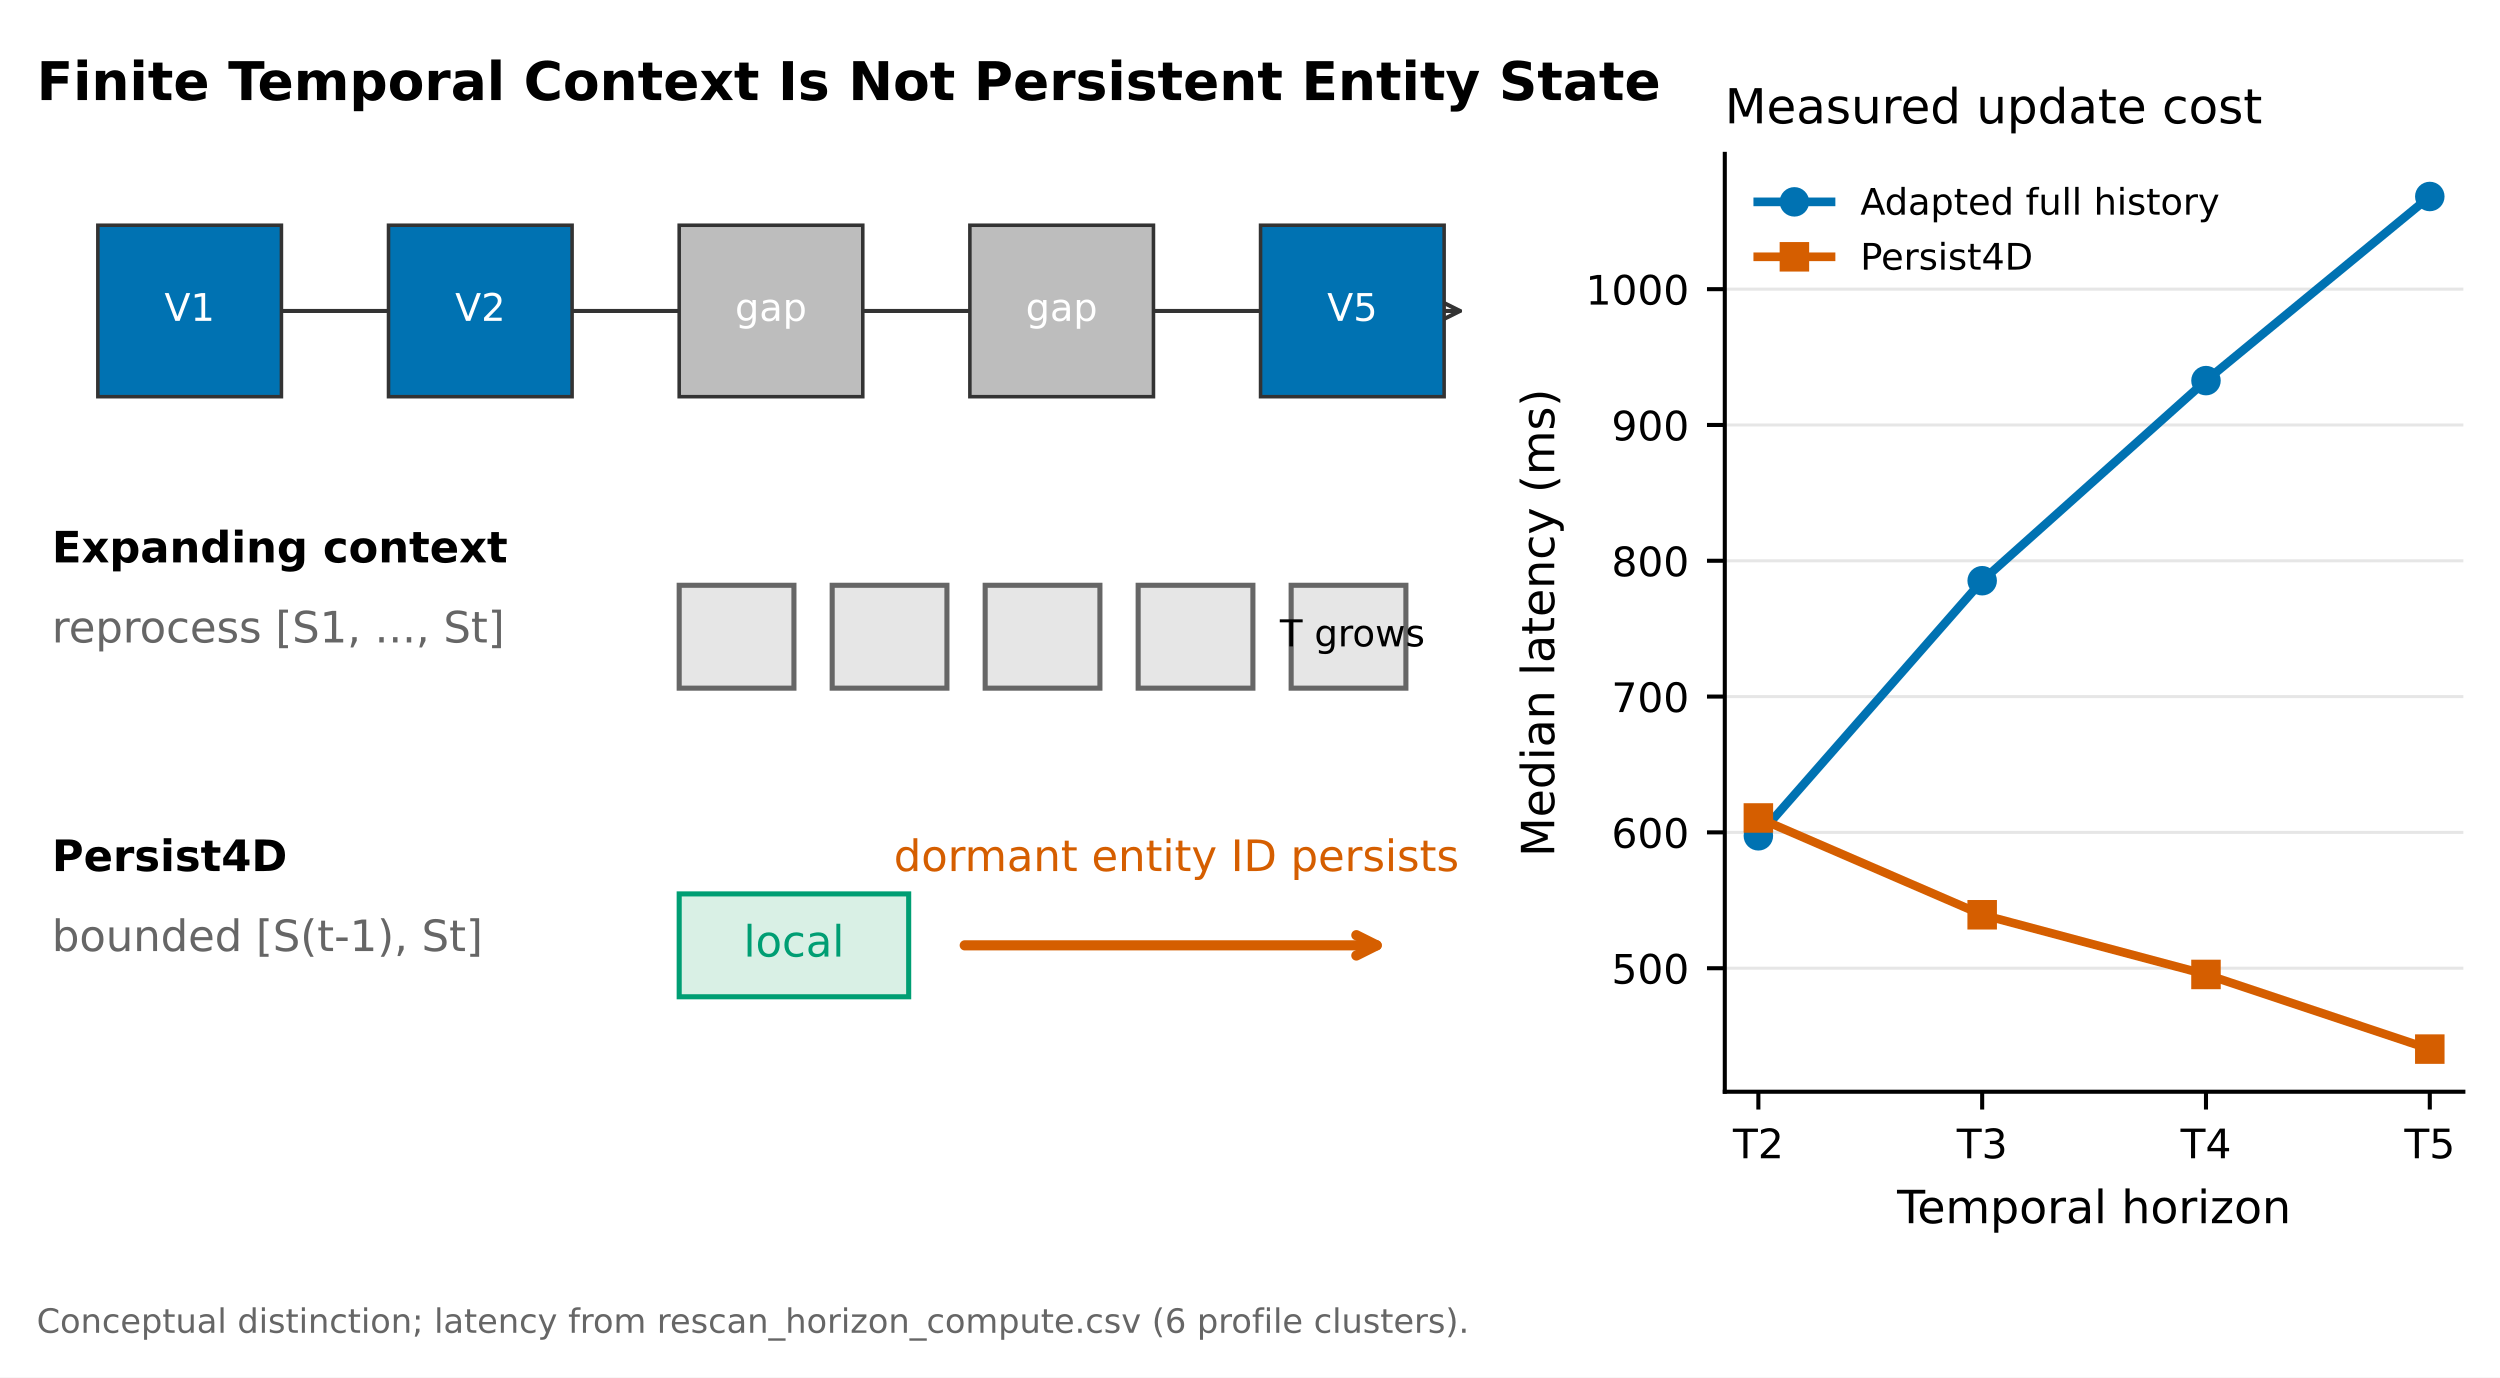
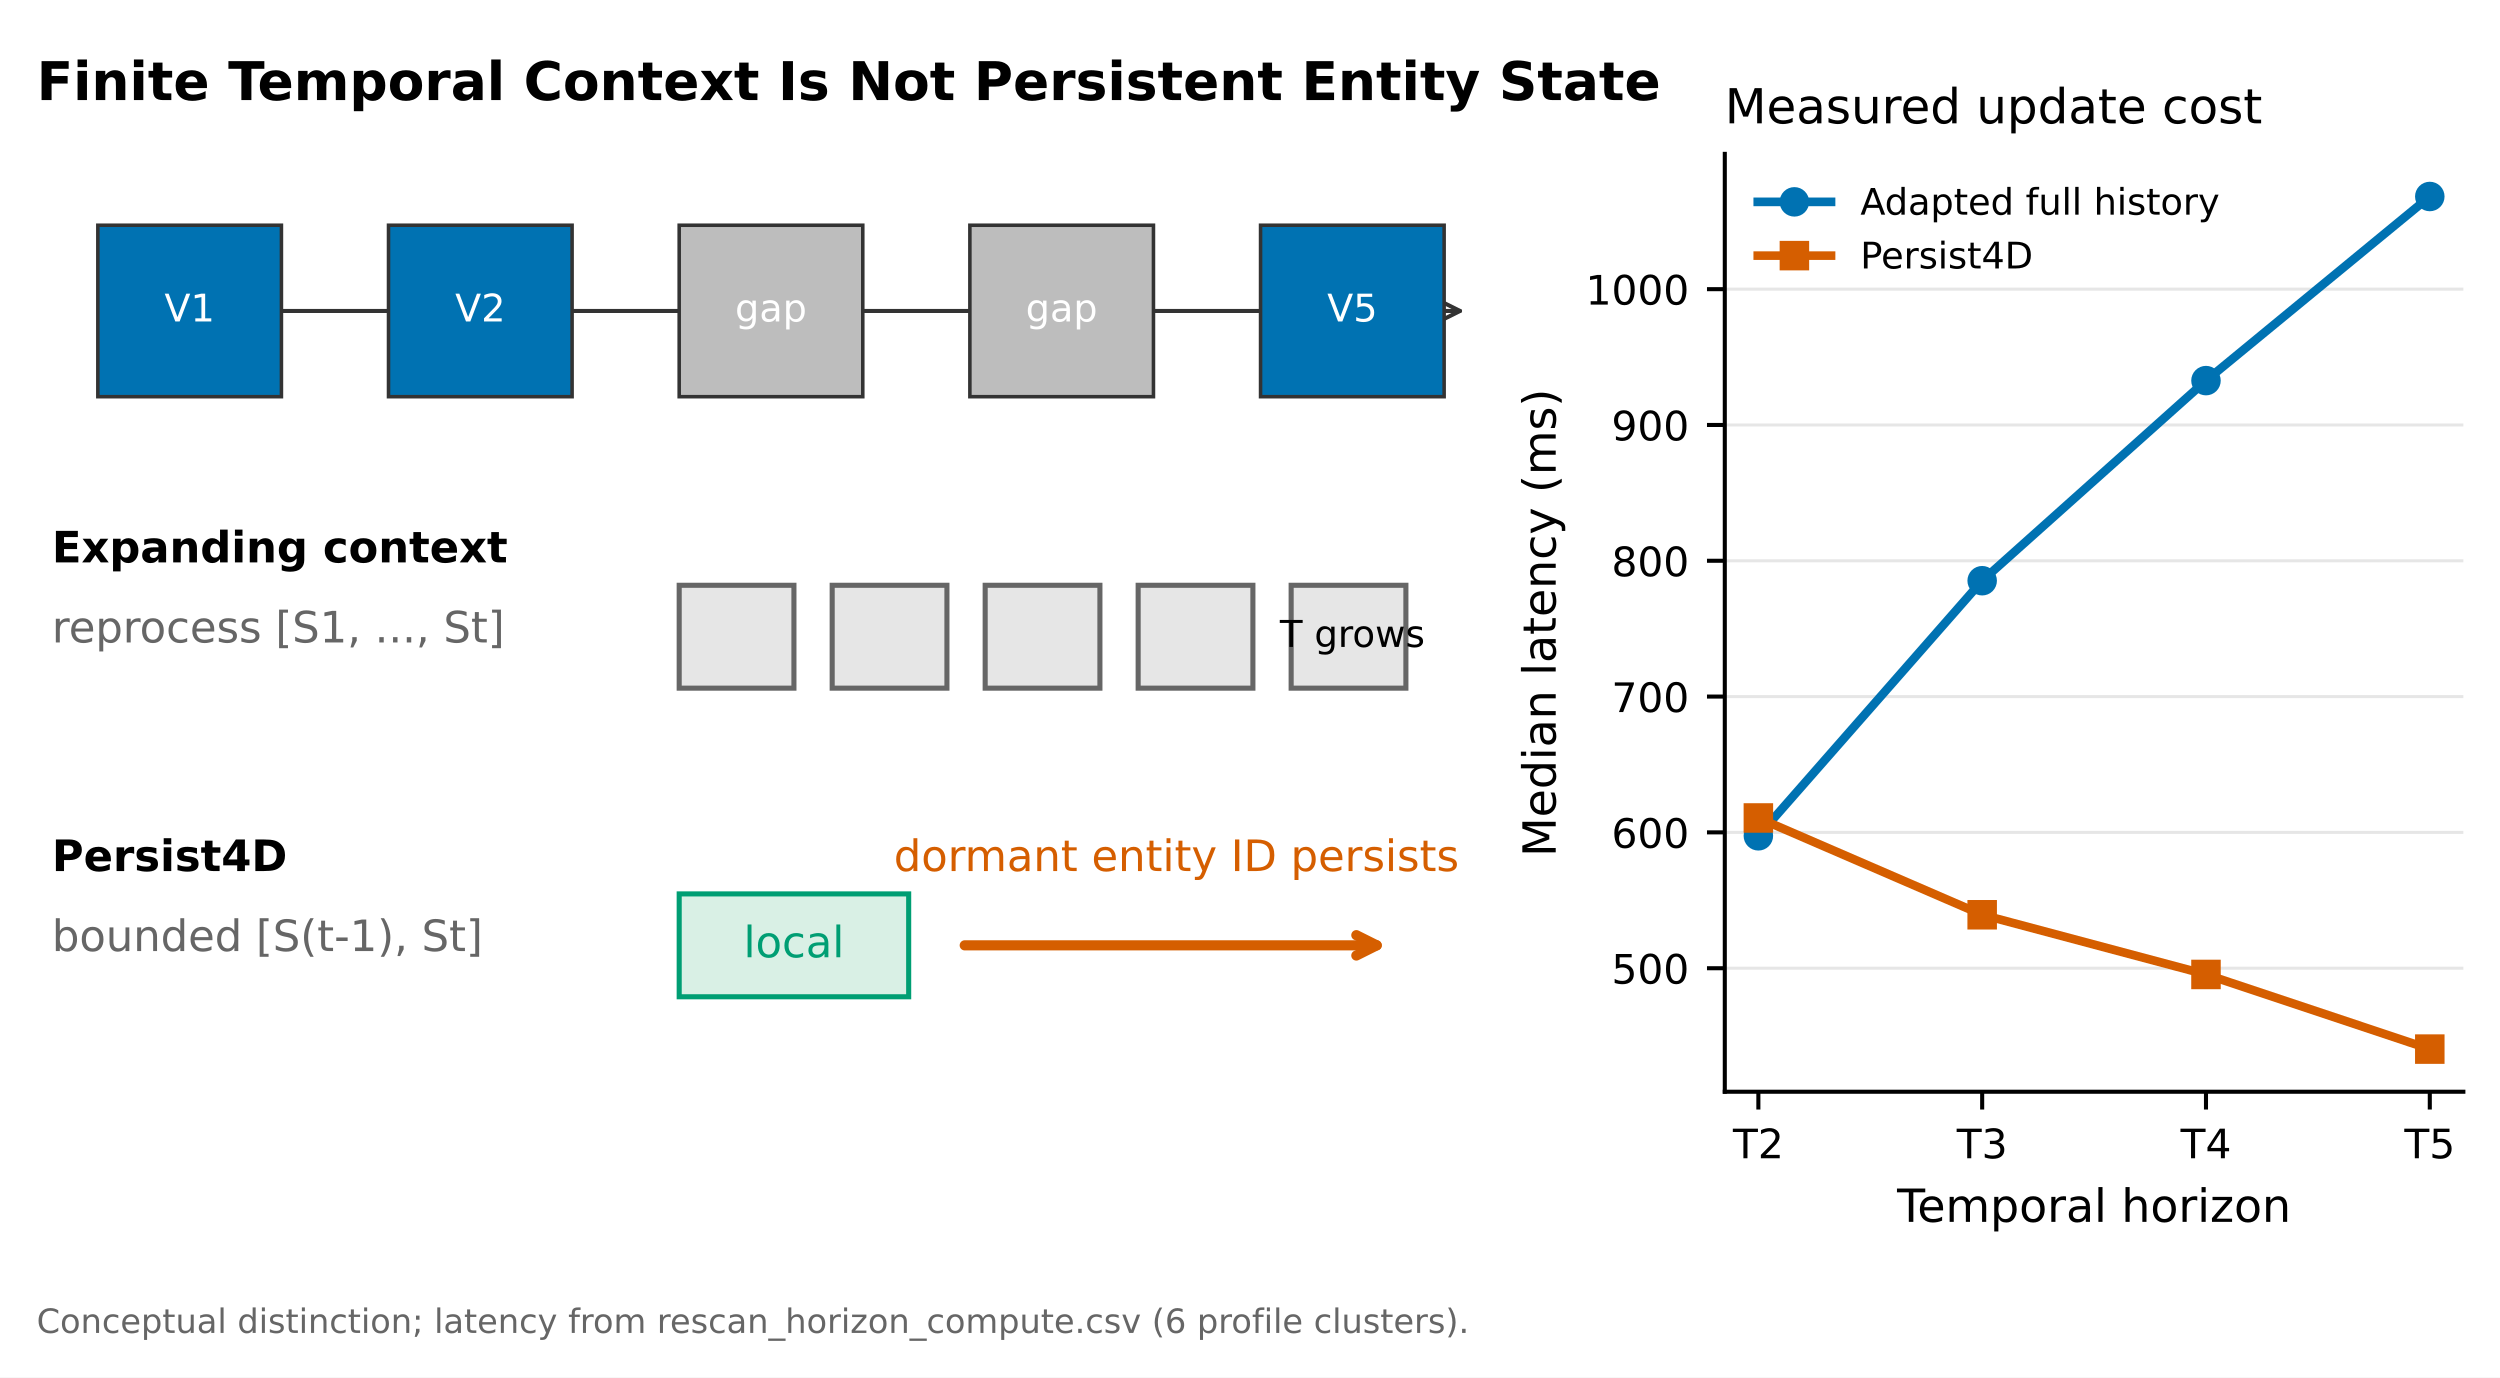
<svg xmlns="http://www.w3.org/2000/svg" xmlns:xlink="http://www.w3.org/1999/xlink" width="491.328pt" height="270.72pt" viewBox="0 0 491.328 270.72" version="1.1">
  <defs>
    <style type="text/css">*{stroke-linejoin: round; stroke-linecap: butt}</style>
  </defs>
  <g id="figure_1">
    <g id="patch_1">
      <path d="M 0 270.72 L 491.328 270.72 L 491.328 0 L 0 0 z " style="fill: #ffffff" />
    </g>
    <g id="axes_1">
      <g id="patch_2">
        <path d="M 21.229 61.114 Q 154.533 61.114 286.941 61.114 " clip-path="url(#pfecc0db607)" style="fill: none; stroke: #333333; stroke-width: 0.8; stroke-linecap: round" />
        <path d="M 282.941 59.114 L 286.941 61.114 L 282.941 63.114 " clip-path="url(#pfecc0db607)" style="fill: none; stroke: #333333; stroke-width: 0.8; stroke-linecap: round" />
      </g>
      <g id="patch_3">
        <path d="M 19.227 77.962 L 55.308 77.962 L 55.308 44.266 L 19.227 44.266 z " clip-path="url(#pfecc0db607)" style="fill: #0072b2; stroke: #333333; stroke-width: 0.7; stroke-linejoin: miter" />
      </g>
      <g id="patch_4">
        <path d="M 76.355 77.962 L 112.435 77.962 L 112.435 44.266 L 76.355 44.266 z " clip-path="url(#pfecc0db607)" style="fill: #0072b2; stroke: #333333; stroke-width: 0.7; stroke-linejoin: miter" />
      </g>
      <g id="patch_5">
        <path d="M 133.482 77.962 L 169.563 77.962 L 169.563 44.266 L 133.482 44.266 z " clip-path="url(#pfecc0db607)" style="fill: #bdbdbd; stroke: #333333; stroke-width: 0.7; stroke-linejoin: miter" />
      </g>
      <g id="patch_6">
        <path d="M 190.61 77.962 L 226.691 77.962 L 226.691 44.266 L 190.61 44.266 z " clip-path="url(#pfecc0db607)" style="fill: #bdbdbd; stroke: #333333; stroke-width: 0.7; stroke-linejoin: miter" />
      </g>
      <g id="patch_7">
        <path d="M 247.738 77.962 L 283.818 77.962 L 283.818 44.266 L 247.738 44.266 z " clip-path="url(#pfecc0db607)" style="fill: #0072b2; stroke: #333333; stroke-width: 0.7; stroke-linejoin: miter" />
      </g>
      <g id="patch_8">
        <path d="M 133.482 135.245 L 156.033 135.245 L 156.033 115.027 L 133.482 115.027 z " clip-path="url(#pfecc0db607)" style="fill: #e6e6e6; stroke: #666666; stroke-linejoin: miter" />
      </g>
      <g id="patch_9">
        <path d="M 163.549 135.245 L 186.1 135.245 L 186.1 115.027 L 163.549 115.027 z " clip-path="url(#pfecc0db607)" style="fill: #e6e6e6; stroke: #666666; stroke-linejoin: miter" />
      </g>
      <g id="patch_10">
        <path d="M 193.617 135.245 L 216.167 135.245 L 216.167 115.027 L 193.617 115.027 z " clip-path="url(#pfecc0db607)" style="fill: #e6e6e6; stroke: #666666; stroke-linejoin: miter" />
      </g>
      <g id="patch_11">
        <path d="M 223.684 135.245 L 246.234 135.245 L 246.234 115.027 L 223.684 115.027 z " clip-path="url(#pfecc0db607)" style="fill: #e6e6e6; stroke: #666666; stroke-linejoin: miter" />
      </g>
      <g id="patch_12">
        <path d="M 253.751 135.245 L 276.301 135.245 L 276.301 115.027 L 253.751 115.027 z " clip-path="url(#pfecc0db607)" style="fill: #e6e6e6; stroke: #666666; stroke-linejoin: miter" />
      </g>
      <g id="patch_13">
        <path d="M 133.482 195.898 L 178.583 195.898 L 178.583 175.68 L 133.482 175.68 z " clip-path="url(#pfecc0db607)" style="fill: #d9f0e5; stroke: #009e73; stroke-linejoin: miter" />
      </g>
      <g id="patch_14">
        <path d="M 189.602 185.789 Q 231.2 185.789 270.563 185.789 " clip-path="url(#pfecc0db607)" style="fill: none; stroke: #d55e00; stroke-width: 2; stroke-linecap: round" />
        <path d="M 266.563 183.789 L 270.563 185.789 L 266.563 187.789 " clip-path="url(#pfecc0db607)" style="fill: none; stroke: #d55e00; stroke-width: 2; stroke-linecap: round" />
      </g>
      <g id="text_1">
        <text style="font-weight: 700; font-size: 10.5px; font-family: 'DejaVu Sans'; text-anchor: start" x="7.2" y="19.671" transform="rotate(-0 7.2 19.67116)">Finite Temporal Context Is Not Persistent Entity State</text>
      </g>
      <g id="text_2">
-         <text style="font-size: 7.5px; font-family: 'DejaVu Sans'; text-anchor: middle; fill: #ffffff" x="37.267" y="63.062" transform="rotate(-0 37.2672 63.06184)">V1</text>
+         <text style="font-size: 7.5px; font-family: 'DejaVu Sans'; text-anchor: middle; fill: #ffffff" x="37.267" y="63.183" transform="rotate(-0 37.2672 63.18313)">V1</text>
      </g>
      <g id="text_3">
-         <text style="font-size: 7.5px; font-family: 'DejaVu Sans'; text-anchor: middle; fill: #ffffff" x="94.395" y="63.062" transform="rotate(-0 94.39488 63.06184)">V2</text>
+         <text style="font-size: 7.5px; font-family: 'DejaVu Sans'; text-anchor: middle; fill: #ffffff" x="94.395" y="63.183" transform="rotate(-0 94.39488 63.18313)">V2</text>
      </g>
      <g id="text_4">
-         <text style="font-size: 7.5px; font-family: 'DejaVu Sans'; text-anchor: middle; fill: #ffffff" x="151.523" y="63.062" transform="rotate(-0 151.5226 63.06184)">gap</text>
+         <text style="font-size: 7.5px; font-family: 'DejaVu Sans'; text-anchor: middle; fill: #ffffff" x="151.523" y="63.183" transform="rotate(-0 151.5226 63.18313)">gap</text>
      </g>
      <g id="text_5">
-         <text style="font-size: 7.5px; font-family: 'DejaVu Sans'; text-anchor: middle; fill: #ffffff" x="208.65" y="63.062" transform="rotate(-0 208.6502 63.06184)">gap</text>
+         <text style="font-size: 7.5px; font-family: 'DejaVu Sans'; text-anchor: middle; fill: #ffffff" x="208.65" y="63.183" transform="rotate(-0 208.6502 63.18313)">gap</text>
      </g>
      <g id="text_6">
-         <text style="font-size: 7.5px; font-family: 'DejaVu Sans'; text-anchor: middle; fill: #ffffff" x="265.778" y="63.062" transform="rotate(-0 265.7779 63.06184)">V5</text>
+         <text style="font-size: 7.5px; font-family: 'DejaVu Sans'; text-anchor: middle; fill: #ffffff" x="265.778" y="63.183" transform="rotate(-0 265.7779 63.18313)">V5</text>
      </g>
      <g id="text_7">
        <text style="font-weight: 700; font-size: 8.5px; font-family: 'DejaVu Sans'; text-anchor: start" x="10.207" y="110.534" transform="rotate(-0 10.20672 110.5344)">Expanding context</text>
      </g>
      <g id="text_8">
        <text style="font-size: 8.5px; font-family: 'DejaVu Sans'; text-anchor: start; fill: #666666" x="10.207" y="126.259" transform="rotate(-0 10.20672 126.2592)">reprocess [S1, ..., St]</text>
      </g>
      <g id="text_9">
-         <text style="font-size: 7.3px; font-family: 'DejaVu Sans'; text-anchor: middle" x="265.778" y="127.032" transform="rotate(-0 265.7779 127.0323)">T grows</text>
+         <text style="font-size: 7.3px; font-family: 'DejaVu Sans'; text-anchor: middle" x="265.778" y="127.15" transform="rotate(-0 265.7779 127.1503)">T grows</text>
      </g>
      <g id="text_10">
        <text style="font-weight: 700; font-size: 8.5px; font-family: 'DejaVu Sans'; text-anchor: start" x="10.207" y="171.187" transform="rotate(-0 10.20672 171.1872)">Persist4D</text>
      </g>
      <g id="text_11">
        <text style="font-size: 8.5px; font-family: 'DejaVu Sans'; text-anchor: start; fill: #666666" x="10.207" y="186.912" transform="rotate(-0 10.20672 186.912)">bounded [S(t-1), St]</text>
      </g>
      <g id="text_12">
-         <text style="font-size: 8.5px; font-family: 'DejaVu Sans'; text-anchor: middle; fill: #009e73" x="156.033" y="187.997" transform="rotate(-0 156.0326 187.9971)">local</text>
+         <text style="font-size: 8.5px; font-family: 'DejaVu Sans'; text-anchor: middle; fill: #009e73" x="156.033" y="188.134" transform="rotate(-0 156.0326 188.1343)">local</text>
      </g>
      <g id="text_13">
        <text style="font-size: 8.5px; font-family: 'DejaVu Sans'; text-anchor: middle; fill: #d55e00" x="231.201" y="171.187" transform="rotate(-0 231.2006 171.1872)">dormant entity ID persists</text>
      </g>
    </g>
    <g id="axes_2">
      <g id="patch_15">
        <path d="M 338.976 214.56 L 484.128 214.56 L 484.128 30.24 L 338.976 30.24 z " style="fill: #ffffff" />
      </g>
      <g id="matplotlib.axis_1">
        <g id="xtick_1">
          <g id="line2d_1">
            <defs>
              <path id="m395ff42f65" d="M 0 0 L 0 3.5 " style="stroke: #000000; stroke-width: 0.8" />
            </defs>
            <g>
              <use xlink:href="#m395ff42f65" x="345.574" y="214.56" style="stroke: #000000; stroke-width: 0.8" />
            </g>
          </g>
          <g id="text_14">
-             <text style="font-size: 8px; font-family: 'DejaVu Sans'; text-anchor: middle" x="345.574" y="227.638" transform="rotate(-0 345.5738 227.6381)">T2</text>
+             <text style="font-size: 8px; font-family: 'DejaVu Sans'; text-anchor: middle" x="345.574" y="227.639" transform="rotate(-0 345.5738 227.6387)">T2</text>
          </g>
        </g>
        <g id="xtick_2">
          <g id="line2d_2">
            <g>
              <use xlink:href="#m395ff42f65" x="389.559" y="214.56" style="stroke: #000000; stroke-width: 0.8" />
            </g>
          </g>
          <g id="text_15">
-             <text style="font-size: 8px; font-family: 'DejaVu Sans'; text-anchor: middle" x="389.559" y="227.638" transform="rotate(-0 389.5593 227.6381)">T3</text>
+             <text style="font-size: 8px; font-family: 'DejaVu Sans'; text-anchor: middle" x="389.559" y="227.639" transform="rotate(-0 389.5593 227.6387)">T3</text>
          </g>
        </g>
        <g id="xtick_3">
          <g id="line2d_3">
            <g>
              <use xlink:href="#m395ff42f65" x="433.545" y="214.56" style="stroke: #000000; stroke-width: 0.8" />
            </g>
          </g>
          <g id="text_16">
-             <text style="font-size: 8px; font-family: 'DejaVu Sans'; text-anchor: middle" x="433.545" y="227.638" transform="rotate(-0 433.5447 227.6381)">T4</text>
+             <text style="font-size: 8px; font-family: 'DejaVu Sans'; text-anchor: middle" x="433.545" y="227.639" transform="rotate(-0 433.5447 227.6387)">T4</text>
          </g>
        </g>
        <g id="xtick_4">
          <g id="line2d_4">
            <g>
              <use xlink:href="#m395ff42f65" x="477.53" y="214.56" style="stroke: #000000; stroke-width: 0.8" />
            </g>
          </g>
          <g id="text_17">
-             <text style="font-size: 8px; font-family: 'DejaVu Sans'; text-anchor: middle" x="477.53" y="227.638" transform="rotate(-0 477.5302 227.6381)">T5</text>
+             <text style="font-size: 8px; font-family: 'DejaVu Sans'; text-anchor: middle" x="477.53" y="227.639" transform="rotate(-0 477.5302 227.6387)">T5</text>
          </g>
        </g>
        <g id="text_18">
-           <text style="font-size: 9px; font-family: 'DejaVu Sans'; text-anchor: middle" x="411.552" y="240.399" transform="rotate(-0 411.552 240.3986)">Temporal horizon</text>
+           <text style="font-size: 9px; font-family: 'DejaVu Sans'; text-anchor: middle" x="411.552" y="240.141" transform="rotate(-0 411.552 240.1411)">Temporal horizon</text>
        </g>
      </g>
      <g id="matplotlib.axis_2">
        <g id="ytick_1">
          <g id="line2d_5">
            <path d="M 338.976 190.282 L 484.128 190.282 " clip-path="url(#p148a1a6022)" style="fill: none; stroke: #e6e6e6; stroke-width: 0.6; stroke-linecap: square" />
          </g>
          <g id="line2d_6">
            <defs>
              <path id="m371a39aeb5" d="M 0 0 L -3.5 0 " style="stroke: #000000; stroke-width: 0.8" />
            </defs>
            <g>
              <use xlink:href="#m371a39aeb5" x="338.976" y="190.282" style="stroke: #000000; stroke-width: 0.8" />
            </g>
          </g>
          <g id="text_19">
-             <text style="font-size: 8px; font-family: 'DejaVu Sans'; text-anchor: end" x="331.976" y="193.321" transform="rotate(-0 331.976 193.3209)">500</text>
+             <text style="font-size: 8px; font-family: 'DejaVu Sans'; text-anchor: end" x="331.976" y="193.321" transform="rotate(-0 331.976 193.3212)">500</text>
          </g>
        </g>
        <g id="ytick_2">
          <g id="line2d_7">
            <path d="M 338.976 163.591 L 484.128 163.591 " clip-path="url(#p148a1a6022)" style="fill: none; stroke: #e6e6e6; stroke-width: 0.6; stroke-linecap: square" />
          </g>
          <g id="line2d_8">
            <g>
              <use xlink:href="#m371a39aeb5" x="338.976" y="163.591" style="stroke: #000000; stroke-width: 0.8" />
            </g>
          </g>
          <g id="text_20">
-             <text style="font-size: 8px; font-family: 'DejaVu Sans'; text-anchor: end" x="331.976" y="166.63" transform="rotate(-0 331.976 166.6302)">600</text>
+             <text style="font-size: 8px; font-family: 'DejaVu Sans'; text-anchor: end" x="331.976" y="166.631" transform="rotate(-0 331.976 166.6306)">600</text>
          </g>
        </g>
        <g id="ytick_3">
          <g id="line2d_9">
            <path d="M 338.976 136.901 L 484.128 136.901 " clip-path="url(#p148a1a6022)" style="fill: none; stroke: #e6e6e6; stroke-width: 0.6; stroke-linecap: square" />
          </g>
          <g id="line2d_10">
            <g>
              <use xlink:href="#m371a39aeb5" x="338.976" y="136.901" style="stroke: #000000; stroke-width: 0.8" />
            </g>
          </g>
          <g id="text_21">
-             <text style="font-size: 8px; font-family: 'DejaVu Sans'; text-anchor: end" x="331.976" y="139.94" transform="rotate(-0 331.976 139.9396)">700</text>
+             <text style="font-size: 8px; font-family: 'DejaVu Sans'; text-anchor: end" x="331.976" y="139.94" transform="rotate(-0 331.976 139.9399)">700</text>
          </g>
        </g>
        <g id="ytick_4">
          <g id="line2d_11">
            <path d="M 338.976 110.21 L 484.128 110.21 " clip-path="url(#p148a1a6022)" style="fill: none; stroke: #e6e6e6; stroke-width: 0.6; stroke-linecap: square" />
          </g>
          <g id="line2d_12">
            <g>
              <use xlink:href="#m371a39aeb5" x="338.976" y="110.21" style="stroke: #000000; stroke-width: 0.8" />
            </g>
          </g>
          <g id="text_22">
-             <text style="font-size: 8px; font-family: 'DejaVu Sans'; text-anchor: end" x="331.976" y="113.249" transform="rotate(-0 331.976 113.2489)">800</text>
+             <text style="font-size: 8px; font-family: 'DejaVu Sans'; text-anchor: end" x="331.976" y="113.249" transform="rotate(-0 331.976 113.2492)">800</text>
          </g>
        </g>
        <g id="ytick_5">
          <g id="line2d_13">
            <path d="M 338.976 83.519 L 484.128 83.519 " clip-path="url(#p148a1a6022)" style="fill: none; stroke: #e6e6e6; stroke-width: 0.6; stroke-linecap: square" />
          </g>
          <g id="line2d_14">
            <g>
              <use xlink:href="#m371a39aeb5" x="338.976" y="83.519" style="stroke: #000000; stroke-width: 0.8" />
            </g>
          </g>
          <g id="text_23">
-             <text style="font-size: 8px; font-family: 'DejaVu Sans'; text-anchor: end" x="331.976" y="86.558" transform="rotate(-0 331.976 86.55827)">900</text>
+             <text style="font-size: 8px; font-family: 'DejaVu Sans'; text-anchor: end" x="331.976" y="86.559" transform="rotate(-0 331.976 86.55858)">900</text>
          </g>
        </g>
        <g id="ytick_6">
          <g id="line2d_15">
            <path d="M 338.976 56.829 L 484.128 56.829 " clip-path="url(#p148a1a6022)" style="fill: none; stroke: #e6e6e6; stroke-width: 0.6; stroke-linecap: square" />
          </g>
          <g id="line2d_16">
            <g>
              <use xlink:href="#m371a39aeb5" x="338.976" y="56.829" style="stroke: #000000; stroke-width: 0.8" />
            </g>
          </g>
          <g id="text_24">
-             <text style="font-size: 8px; font-family: 'DejaVu Sans'; text-anchor: end" x="331.976" y="59.868" transform="rotate(-0 331.976 59.86761)">1000</text>
+             <text style="font-size: 8px; font-family: 'DejaVu Sans'; text-anchor: end" x="331.976" y="59.868" transform="rotate(-0 331.976 59.86793)">1000</text>
          </g>
        </g>
        <g id="text_25">
-           <text style="font-size: 9px; font-family: 'DejaVu Sans'; text-anchor: middle" x="305.454" y="122.4" transform="rotate(-90 305.4539 122.4)">Median latency (ms)</text>
+           <text style="font-size: 9px; font-family: 'DejaVu Sans'; text-anchor: middle" x="305.744" y="122.4" transform="rotate(-90 305.7443 122.4)">Median latency (ms)</text>
        </g>
      </g>
      <g id="line2d_17">
        <path d="M 345.574 164.263 L 389.559 114.128 L 433.545 74.802 L 477.53 38.618 " clip-path="url(#p148a1a6022)" style="fill: none; stroke: #0072b2; stroke-width: 1.7; stroke-linecap: square" />
        <defs>
          <path id="m43af4c93a1" d="M 0 2.4 C 0.636 2.4 1.247 2.147 1.697 1.697 C 2.147 1.247 2.4 0.636 2.4 0 C 2.4 -0.636 2.147 -1.247 1.697 -1.697 C 1.247 -2.147 0.636 -2.4 0 -2.4 C -0.636 -2.4 -1.247 -2.147 -1.697 -1.697 C -2.147 -1.247 -2.4 -0.636 -2.4 0 C -2.4 0.636 -2.147 1.247 -1.697 1.697 C -1.247 2.147 -0.636 2.4 0 2.4 z " style="stroke: #0072b2" />
        </defs>
        <g clip-path="url(#p148a1a6022)">
          <use xlink:href="#m43af4c93a1" x="345.574" y="164.263" style="fill: #0072b2; stroke: #0072b2" />
          <use xlink:href="#m43af4c93a1" x="389.559" y="114.128" style="fill: #0072b2; stroke: #0072b2" />
          <use xlink:href="#m43af4c93a1" x="433.545" y="74.802" style="fill: #0072b2; stroke: #0072b2" />
          <use xlink:href="#m43af4c93a1" x="477.53" y="38.618" style="fill: #0072b2; stroke: #0072b2" />
        </g>
      </g>
      <g id="line2d_18">
        <path d="M 345.574 160.757 L 389.559 179.78 L 433.545 191.51 L 477.53 206.182 " clip-path="url(#p148a1a6022)" style="fill: none; stroke: #d55e00; stroke-width: 1.7; stroke-linecap: square" />
        <defs>
          <path id="m43e380e5b5" d="M -2.4 2.4 L 2.4 2.4 L 2.4 -2.4 L -2.4 -2.4 z " style="stroke: #d55e00; stroke-linejoin: miter" />
        </defs>
        <g clip-path="url(#p148a1a6022)">
          <use xlink:href="#m43e380e5b5" x="345.574" y="160.757" style="fill: #d55e00; stroke: #d55e00; stroke-linejoin: miter" />
          <use xlink:href="#m43e380e5b5" x="389.559" y="179.78" style="fill: #d55e00; stroke: #d55e00; stroke-linejoin: miter" />
          <use xlink:href="#m43e380e5b5" x="433.545" y="191.51" style="fill: #d55e00; stroke: #d55e00; stroke-linejoin: miter" />
          <use xlink:href="#m43e380e5b5" x="477.53" y="206.182" style="fill: #d55e00; stroke: #d55e00; stroke-linejoin: miter" />
        </g>
      </g>
      <g id="patch_16">
        <path d="M 338.976 214.56 L 338.976 30.24 " style="fill: none; stroke: #000000; stroke-width: 0.8; stroke-linejoin: miter; stroke-linecap: square" />
      </g>
      <g id="patch_17">
        <path d="M 338.976 214.56 L 484.128 214.56 " style="fill: none; stroke: #000000; stroke-width: 0.8; stroke-linejoin: miter; stroke-linecap: square" />
      </g>
      <g id="text_26">
        <text style="font-size: 9.5px; font-family: 'DejaVu Sans'; text-anchor: start" x="338.976" y="24.24" transform="rotate(-0 338.976 24.24)">Measured update cost</text>
      </g>
      <g id="legend_1">
        <g id="line2d_19">
          <path d="M 345.456 39.671 L 352.656 39.671 L 359.856 39.671 " style="fill: none; stroke: #0072b2; stroke-width: 1.7; stroke-linecap: square" />
          <g>
            <use xlink:href="#m43af4c93a1" x="352.656" y="39.671" style="fill: #0072b2; stroke: #0072b2" />
          </g>
        </g>
        <g id="text_27">
          <text style="font-size: 7.2px; font-family: 'DejaVu Sans'; text-anchor: start" x="365.616" y="42.191" transform="rotate(-0 365.616 42.19087)">Adapted full history</text>
        </g>
        <g id="line2d_20">
-           <path d="M 345.456 50.471 L 352.656 50.471 L 359.856 50.471 " style="fill: none; stroke: #d55e00; stroke-width: 1.7; stroke-linecap: square" />
+           <path d="M 345.456 50.239 L 352.656 50.239 L 359.856 50.239 " style="fill: none; stroke: #d55e00; stroke-width: 1.7; stroke-linecap: square" />
          <g>
-             <use xlink:href="#m43e380e5b5" x="352.656" y="50.471" style="fill: #d55e00; stroke: #d55e00; stroke-linejoin: miter" />
+             <use xlink:href="#m43e380e5b5" x="352.656" y="50.239" style="fill: #d55e00; stroke: #d55e00; stroke-linejoin: miter" />
          </g>
        </g>
        <g id="text_28">
-           <text style="font-size: 7.2px; font-family: 'DejaVu Sans'; text-anchor: start" x="365.616" y="52.991" transform="rotate(-0 365.616 52.99144)">Persist4D</text>
+           <text style="font-size: 7.2px; font-family: 'DejaVu Sans'; text-anchor: start" x="365.616" y="52.759" transform="rotate(-0 365.616 52.75912)">Persist4D</text>
        </g>
      </g>
    </g>
    <g id="text_29">
-       <text style="font-size: 6.6px; font-family: 'DejaVu Sans'; text-anchor: start; fill: #666666" x="7.2" y="261.934" transform="rotate(-0 7.2 261.9345)">Conceptual distinction; latency from rescan_horizon_compute.csv (6 profile clusters).</text>
+       <text style="font-size: 6.6px; font-family: 'DejaVu Sans'; text-anchor: start; fill: #666666" x="7.2" y="261.964" transform="rotate(-0 7.2 261.9638)">Conceptual distinction; latency from rescan_horizon_compute.csv (6 profile clusters).</text>
    </g>
  </g>
  <defs>
    <clipPath id="pfecc0db607">
      <rect x="7.2" y="7.2" width="300.672" height="224.64" />
    </clipPath>
    <clipPath id="p148a1a6022">
      <rect x="338.976" y="30.24" width="145.152" height="184.32" />
    </clipPath>
  </defs>
</svg>
